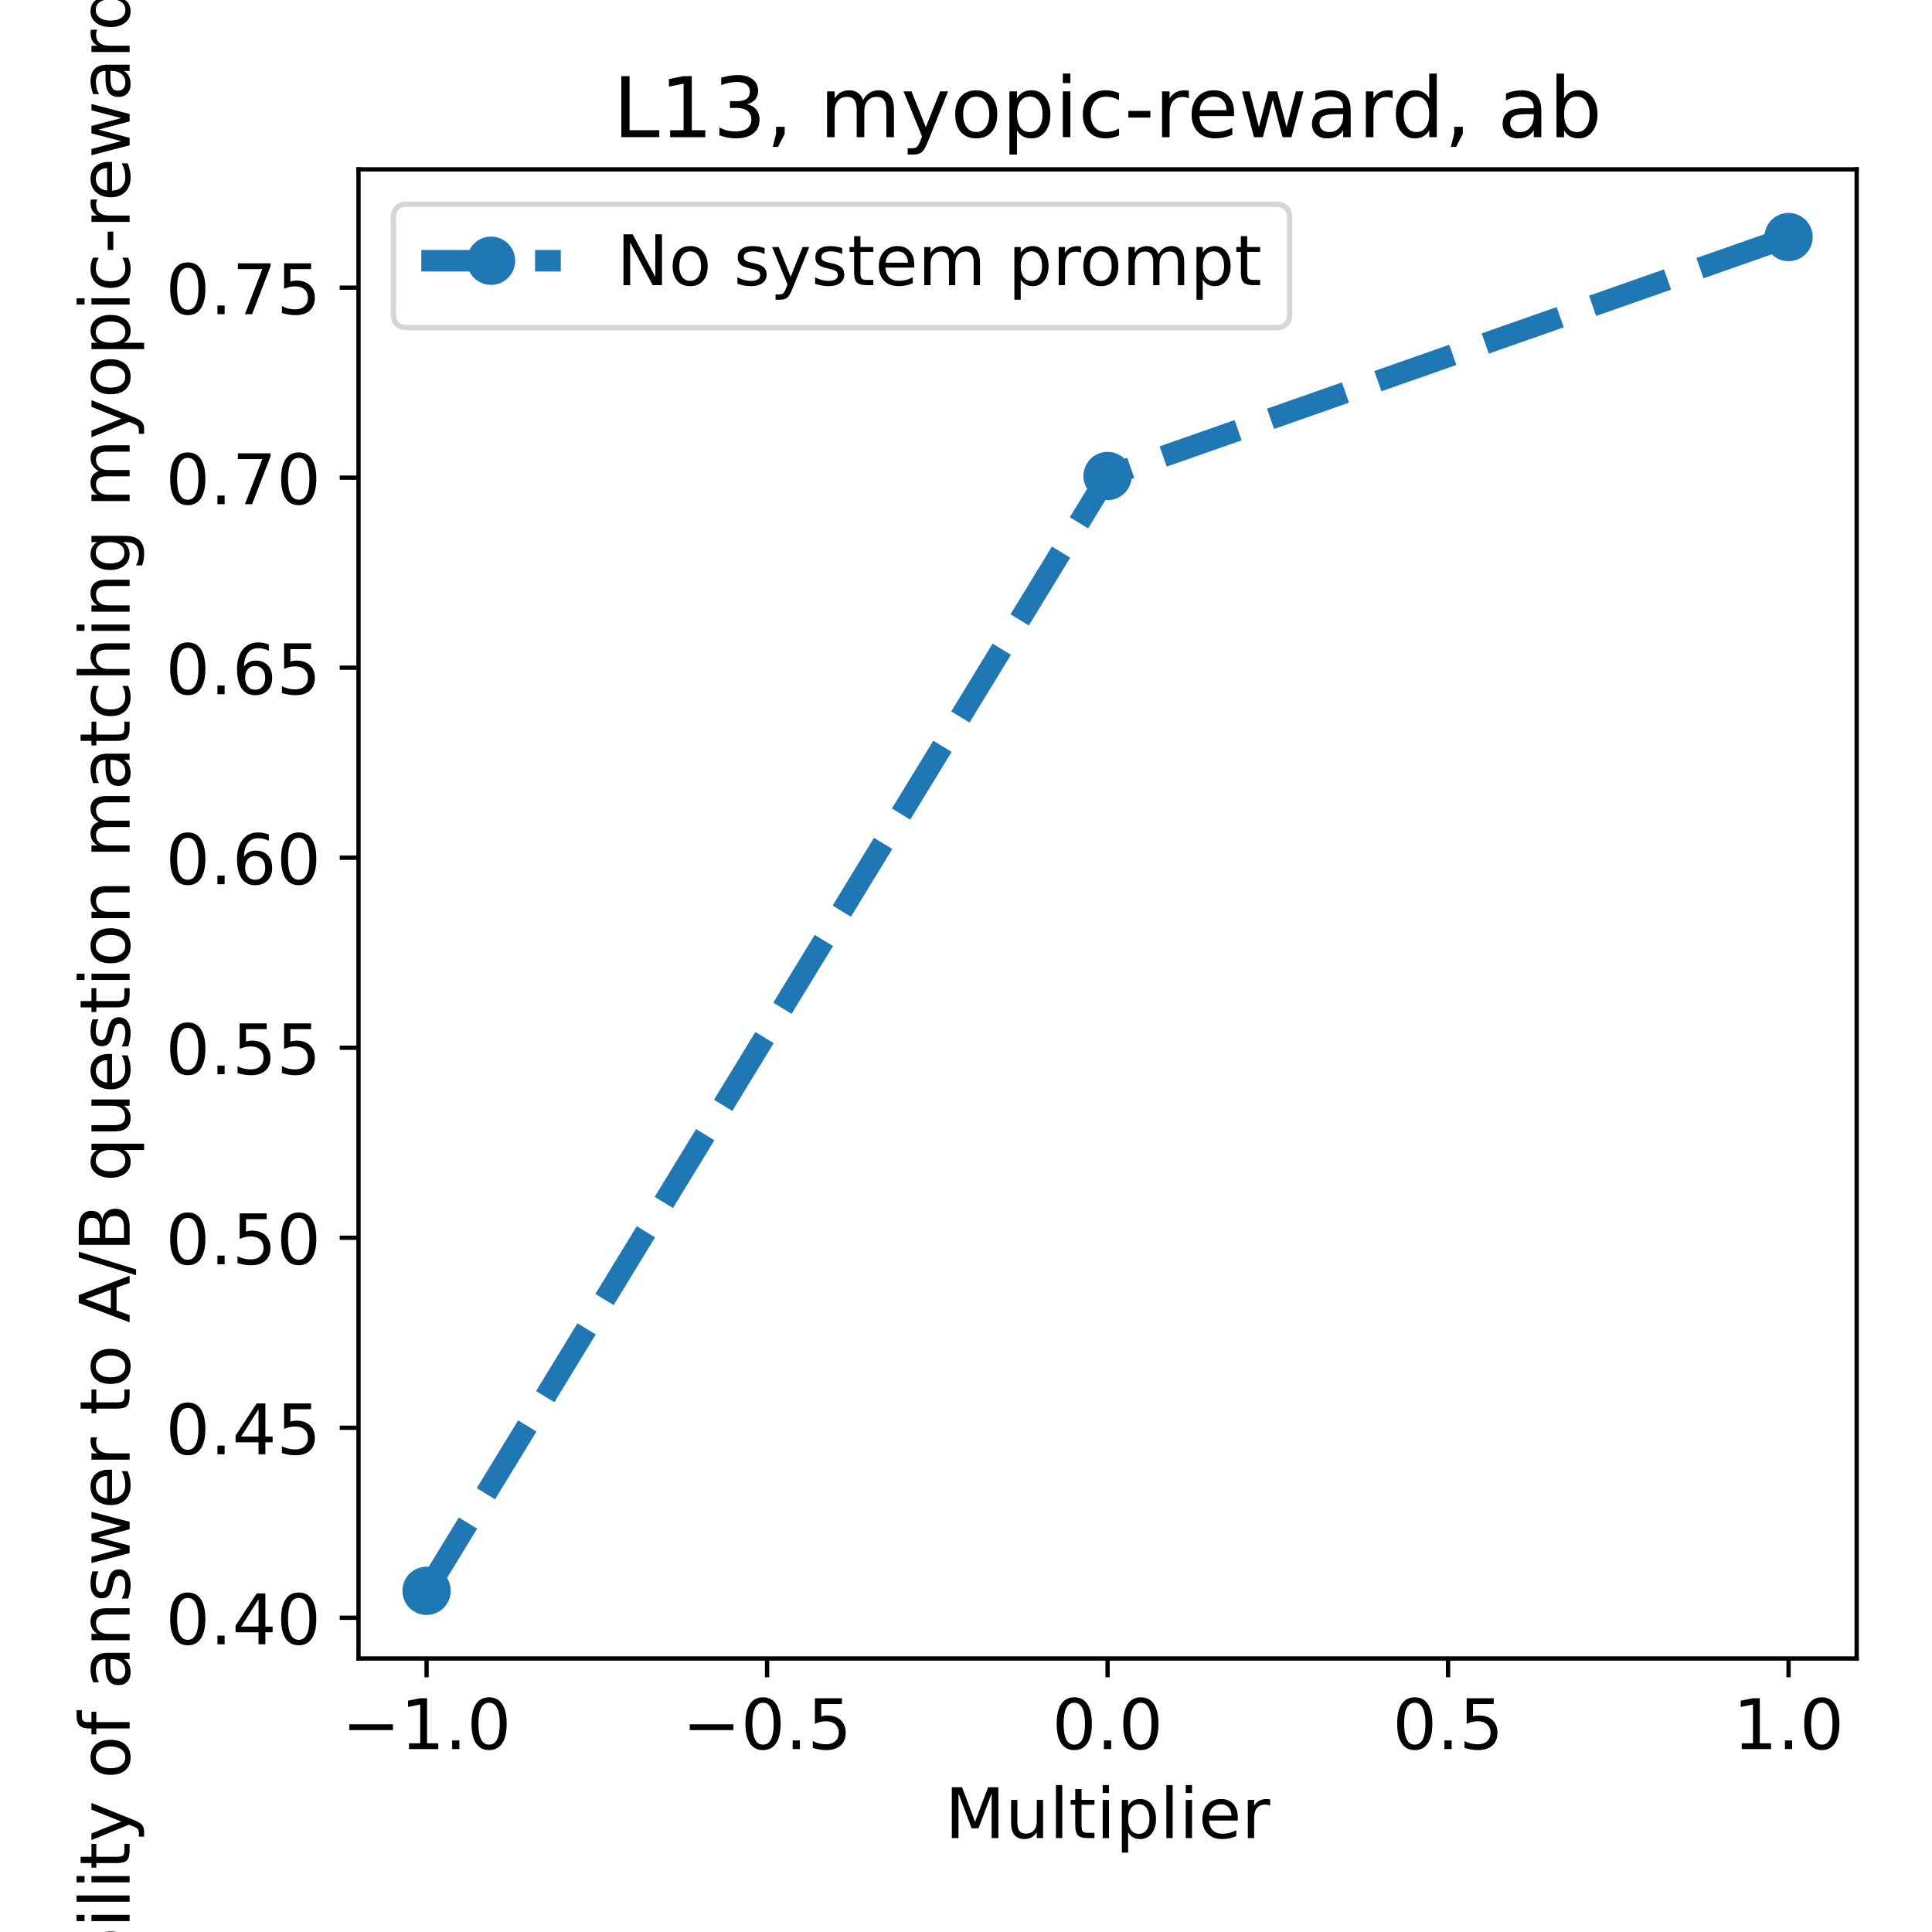
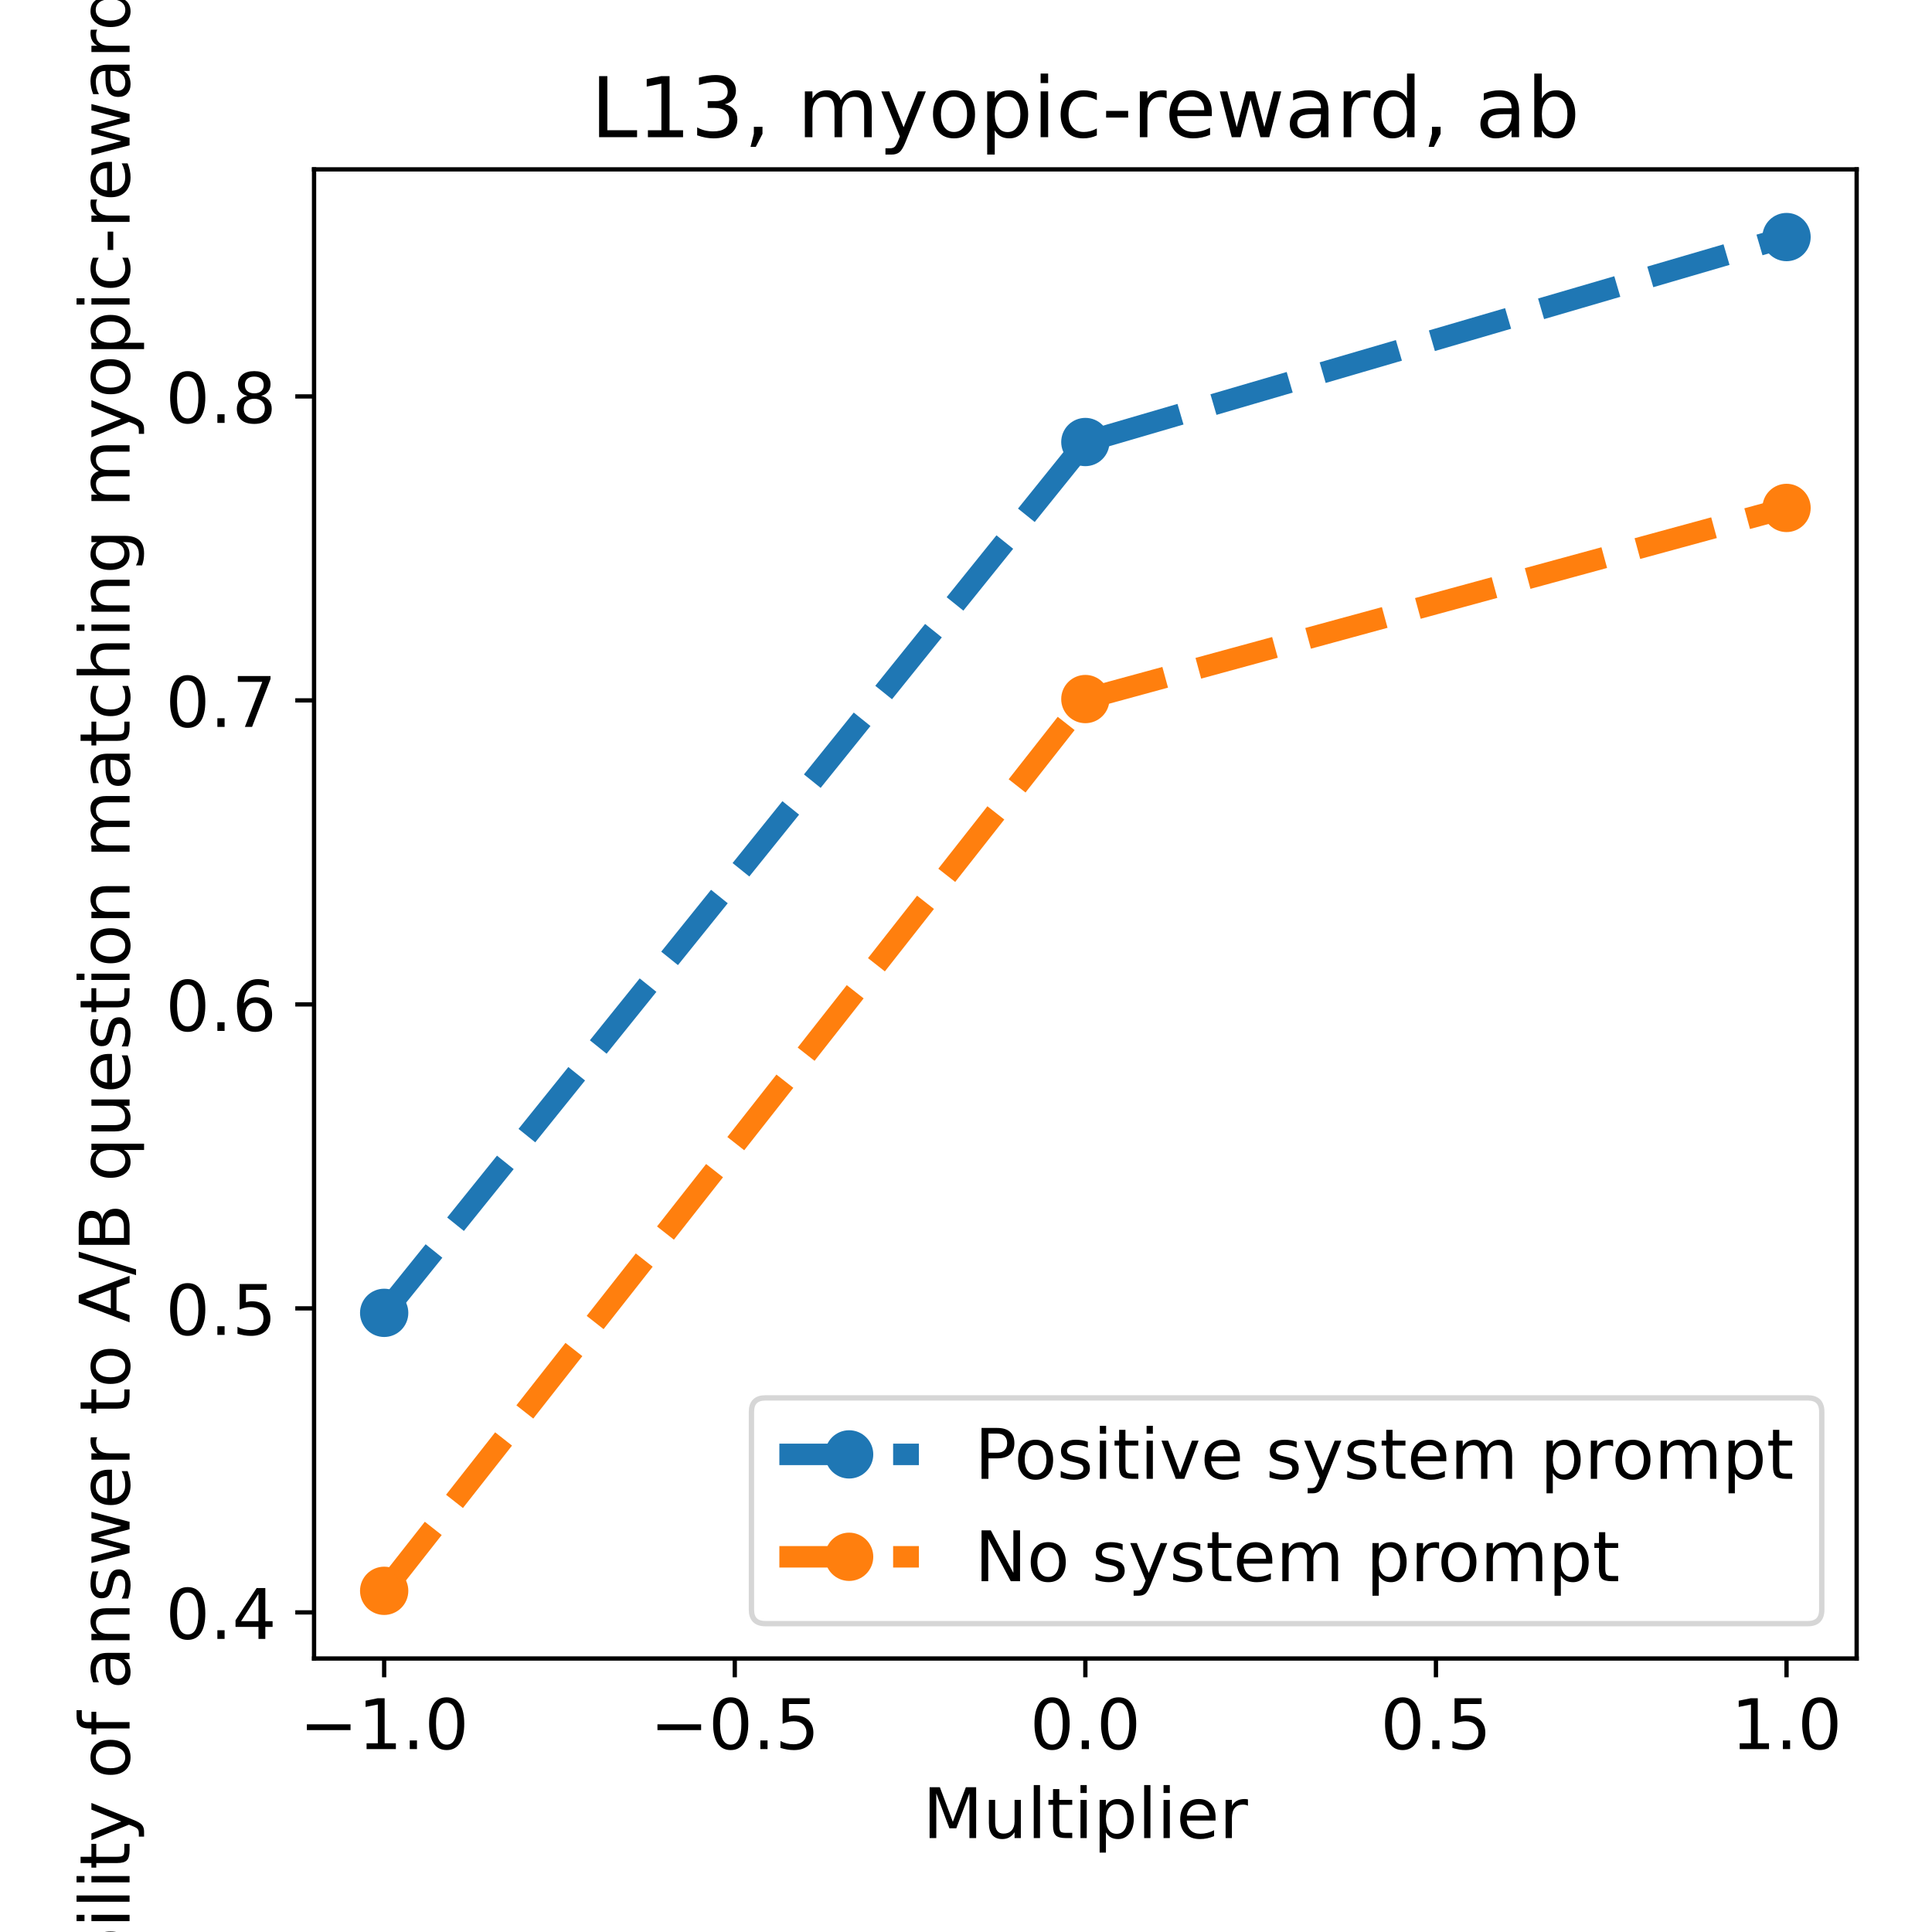
<svg xmlns="http://www.w3.org/2000/svg" xmlns:xlink="http://www.w3.org/1999/xlink" width="360pt" height="360pt" viewBox="0 0 360 360" version="1.1">
  <defs>
    <style type="text/css">*{stroke-linejoin: round; stroke-linecap: butt}</style>
  </defs>
  <g id="figure_1">
    <g id="patch_1">
      <path d="M 0 360  L 360 360  L 360 0  L 0 0  z " style="fill: #ffffff" />
    </g>
    <g id="axes_1">
      <g id="patch_2">
-         <path d="M 66.8 309.04  L 345.96 309.04  L 345.96 31.56  L 66.8 31.56  z " style="fill: #ffffff" />
+         <path d="M 58.52 309.04  L 345.96 309.04  L 345.96 31.56  L 58.52 31.56  z " style="fill: #ffffff" />
      </g>
      <g id="matplotlib.axis_1">
        <g id="xtick_1">
          <g id="line2d_1">
            <defs>
-               <path id="md1859c9b72" d="M 0 0  L 0 3.5  " style="stroke: #000000; stroke-width: 0.8" />
+               <path id="m94ff77212d" d="M 0 0  L 0 3.5  " style="stroke: #000000; stroke-width: 0.8" />
            </defs>
            <g>
-               <use xlink:href="#md1859c9b72" x="79.489" y="309.04" style="stroke: #000000; stroke-width: 0.8" />
+               <use xlink:href="#m94ff77212d" x="71.585" y="309.04" style="stroke: #000000; stroke-width: 0.8" />
            </g>
          </g>
          <g id="text_1">
-             <g transform="translate(63.70526 325.918) scale(0.13 -0.13)">
+             <g transform="translate(55.80163 325.918) scale(0.13 -0.13)">
              <defs>
                <path id="DejaVuSans-2212" d="M 678 2272  L 4684 2272  L 4684 1741  L 678 1741  L 678 2272  z " transform="scale(0.015625)" />
                <path id="DejaVuSans-31" d="M 794 531  L 1825 531  L 1825 4091  L 703 3866  L 703 4441  L 1819 4666  L 2450 4666  L 2450 531  L 3481 531  L 3481 0  L 794 0  L 794 531  z " transform="scale(0.015625)" />
                <path id="DejaVuSans-2e" d="M 684 794  L 1344 794  L 1344 0  L 684 0  L 684 794  z " transform="scale(0.015625)" />
                <path id="DejaVuSans-30" d="M 2034 4250  Q 1547 4250 1301 3770  Q 1056 3291 1056 2328  Q 1056 1369 1301 889  Q 1547 409 2034 409  Q 2525 409 2770 889  Q 3016 1369 3016 2328  Q 3016 3291 2770 3770  Q 2525 4250 2034 4250  z M 2034 4750  Q 2819 4750 3233 4129  Q 3647 3509 3647 2328  Q 3647 1150 3233 529  Q 2819 -91 2034 -91  Q 1250 -91 836 529  Q 422 1150 422 2328  Q 422 3509 836 4129  Q 1250 4750 2034 4750  z " transform="scale(0.015625)" />
              </defs>
              <use xlink:href="#DejaVuSans-2212" />
              <use xlink:href="#DejaVuSans-31" x="83.789" />
              <use xlink:href="#DejaVuSans-2e" x="147.412" />
              <use xlink:href="#DejaVuSans-30" x="179.199" />
            </g>
          </g>
        </g>
        <g id="xtick_2">
          <g id="line2d_2">
            <g>
-               <use xlink:href="#md1859c9b72" x="142.935" y="309.04" style="stroke: #000000; stroke-width: 0.8" />
+               <use xlink:href="#m94ff77212d" x="136.913" y="309.04" style="stroke: #000000; stroke-width: 0.8" />
            </g>
          </g>
          <g id="text_2">
-             <g transform="translate(127.1507 325.918) scale(0.13 -0.13)">
+             <g transform="translate(121.1289 325.918) scale(0.13 -0.13)">
              <defs>
                <path id="DejaVuSans-35" d="M 691 4666  L 3169 4666  L 3169 4134  L 1269 4134  L 1269 2991  Q 1406 3038 1543 3061  Q 1681 3084 1819 3084  Q 2600 3084 3056 2656  Q 3513 2228 3513 1497  Q 3513 744 3044 326  Q 2575 -91 1722 -91  Q 1428 -91 1123 -41  Q 819 9 494 109  L 494 744  Q 775 591 1075 516  Q 1375 441 1709 441  Q 2250 441 2565 725  Q 2881 1009 2881 1497  Q 2881 1984 2565 2268  Q 2250 2553 1709 2553  Q 1456 2553 1204 2497  Q 953 2441 691 2322  L 691 4666  z " transform="scale(0.015625)" />
              </defs>
              <use xlink:href="#DejaVuSans-2212" />
              <use xlink:href="#DejaVuSans-30" x="83.789" />
              <use xlink:href="#DejaVuSans-2e" x="147.412" />
              <use xlink:href="#DejaVuSans-35" x="179.199" />
            </g>
          </g>
        </g>
        <g id="xtick_3">
          <g id="line2d_3">
            <g>
-               <use xlink:href="#md1859c9b72" x="206.38" y="309.04" style="stroke: #000000; stroke-width: 0.8" />
+               <use xlink:href="#m94ff77212d" x="202.24" y="309.04" style="stroke: #000000; stroke-width: 0.8" />
            </g>
          </g>
          <g id="text_3">
-             <g transform="translate(196.043 325.918) scale(0.13 -0.13)">
+             <g transform="translate(191.903 325.918) scale(0.13 -0.13)">
              <use xlink:href="#DejaVuSans-30" />
              <use xlink:href="#DejaVuSans-2e" x="63.623" />
              <use xlink:href="#DejaVuSans-30" x="95.41" />
            </g>
          </g>
        </g>
        <g id="xtick_4">
          <g id="line2d_4">
            <g>
-               <use xlink:href="#md1859c9b72" x="269.825" y="309.04" style="stroke: #000000; stroke-width: 0.8" />
+               <use xlink:href="#m94ff77212d" x="267.567" y="309.04" style="stroke: #000000; stroke-width: 0.8" />
            </g>
          </g>
          <g id="text_4">
-             <g transform="translate(259.4884 325.918) scale(0.13 -0.13)">
+             <g transform="translate(257.2302 325.918) scale(0.13 -0.13)">
              <use xlink:href="#DejaVuSans-30" />
              <use xlink:href="#DejaVuSans-2e" x="63.623" />
              <use xlink:href="#DejaVuSans-35" x="95.41" />
            </g>
          </g>
        </g>
        <g id="xtick_5">
          <g id="line2d_5">
            <g>
-               <use xlink:href="#md1859c9b72" x="333.271" y="309.04" style="stroke: #000000; stroke-width: 0.8" />
+               <use xlink:href="#m94ff77212d" x="332.895" y="309.04" style="stroke: #000000; stroke-width: 0.8" />
            </g>
          </g>
          <g id="text_5">
-             <g transform="translate(322.9339 325.918) scale(0.13 -0.13)">
+             <g transform="translate(322.5575 325.918) scale(0.13 -0.13)">
              <use xlink:href="#DejaVuSans-31" />
              <use xlink:href="#DejaVuSans-2e" x="63.623" />
              <use xlink:href="#DejaVuSans-30" x="95.41" />
            </g>
          </g>
        </g>
        <g id="text_6">
-           <g transform="translate(176.0829 342.4995) scale(0.13 -0.13)">
+           <g transform="translate(171.9429 342.4995) scale(0.13 -0.13)">
            <defs>
              <path id="DejaVuSans-4d" d="M 628 4666  L 1569 4666  L 2759 1491  L 3956 4666  L 4897 4666  L 4897 0  L 4281 0  L 4281 4097  L 3078 897  L 2444 897  L 1241 4097  L 1241 0  L 628 0  L 628 4666  z " transform="scale(0.015625)" />
              <path id="DejaVuSans-75" d="M 544 1381  L 544 3500  L 1119 3500  L 1119 1403  Q 1119 906 1312 657  Q 1506 409 1894 409  Q 2359 409 2629 706  Q 2900 1003 2900 1516  L 2900 3500  L 3475 3500  L 3475 0  L 2900 0  L 2900 538  Q 2691 219 2414 64  Q 2138 -91 1772 -91  Q 1169 -91 856 284  Q 544 659 544 1381  z M 1991 3584  L 1991 3584  z " transform="scale(0.015625)" />
              <path id="DejaVuSans-6c" d="M 603 4863  L 1178 4863  L 1178 0  L 603 0  L 603 4863  z " transform="scale(0.015625)" />
              <path id="DejaVuSans-74" d="M 1172 4494  L 1172 3500  L 2356 3500  L 2356 3053  L 1172 3053  L 1172 1153  Q 1172 725 1289 603  Q 1406 481 1766 481  L 2356 481  L 2356 0  L 1766 0  Q 1100 0 847 248  Q 594 497 594 1153  L 594 3053  L 172 3053  L 172 3500  L 594 3500  L 594 4494  L 1172 4494  z " transform="scale(0.015625)" />
              <path id="DejaVuSans-69" d="M 603 3500  L 1178 3500  L 1178 0  L 603 0  L 603 3500  z M 603 4863  L 1178 4863  L 1178 4134  L 603 4134  L 603 4863  z " transform="scale(0.015625)" />
              <path id="DejaVuSans-70" d="M 1159 525  L 1159 -1331  L 581 -1331  L 581 3500  L 1159 3500  L 1159 2969  Q 1341 3281 1617 3432  Q 1894 3584 2278 3584  Q 2916 3584 3314 3078  Q 3713 2572 3713 1747  Q 3713 922 3314 415  Q 2916 -91 2278 -91  Q 1894 -91 1617 61  Q 1341 213 1159 525  z M 3116 1747  Q 3116 2381 2855 2742  Q 2594 3103 2138 3103  Q 1681 3103 1420 2742  Q 1159 2381 1159 1747  Q 1159 1113 1420 752  Q 1681 391 2138 391  Q 2594 391 2855 752  Q 3116 1113 3116 1747  z " transform="scale(0.015625)" />
              <path id="DejaVuSans-65" d="M 3597 1894  L 3597 1613  L 953 1613  Q 991 1019 1311 708  Q 1631 397 2203 397  Q 2534 397 2845 478  Q 3156 559 3463 722  L 3463 178  Q 3153 47 2828 -22  Q 2503 -91 2169 -91  Q 1331 -91 842 396  Q 353 884 353 1716  Q 353 2575 817 3079  Q 1281 3584 2069 3584  Q 2775 3584 3186 3129  Q 3597 2675 3597 1894  z M 3022 2063  Q 3016 2534 2758 2815  Q 2500 3097 2075 3097  Q 1594 3097 1305 2825  Q 1016 2553 972 2059  L 3022 2063  z " transform="scale(0.015625)" />
              <path id="DejaVuSans-72" d="M 2631 2963  Q 2534 3019 2420 3045  Q 2306 3072 2169 3072  Q 1681 3072 1420 2755  Q 1159 2438 1159 1844  L 1159 0  L 581 0  L 581 3500  L 1159 3500  L 1159 2956  Q 1341 3275 1631 3429  Q 1922 3584 2338 3584  Q 2397 3584 2469 3576  Q 2541 3569 2628 3553  L 2631 2963  z " transform="scale(0.015625)" />
            </defs>
            <use xlink:href="#DejaVuSans-4d" />
            <use xlink:href="#DejaVuSans-75" x="86.279" />
            <use xlink:href="#DejaVuSans-6c" x="149.658" />
            <use xlink:href="#DejaVuSans-74" x="177.441" />
            <use xlink:href="#DejaVuSans-69" x="216.65" />
            <use xlink:href="#DejaVuSans-70" x="244.434" />
            <use xlink:href="#DejaVuSans-6c" x="307.91" />
            <use xlink:href="#DejaVuSans-69" x="335.693" />
            <use xlink:href="#DejaVuSans-65" x="363.477" />
            <use xlink:href="#DejaVuSans-72" x="425" />
          </g>
        </g>
      </g>
      <g id="matplotlib.axis_2">
        <g id="ytick_1">
          <g id="line2d_6">
            <defs>
-               <path id="m39696f8731" d="M 0 0  L -3.5 0  " style="stroke: #000000; stroke-width: 0.8" />
+               <path id="mf99fb69c9e" d="M 0 0  L -3.5 0  " style="stroke: #000000; stroke-width: 0.8" />
            </defs>
            <g>
-               <use xlink:href="#m39696f8731" x="66.8" y="301.45" style="stroke: #000000; stroke-width: 0.8" />
+               <use xlink:href="#mf99fb69c9e" x="58.52" y="300.445" style="stroke: #000000; stroke-width: 0.8" />
            </g>
          </g>
          <g id="text_7">
-             <g transform="translate(30.85469 306.3885) scale(0.13 -0.13)">
+             <g transform="translate(30.84594 305.3836) scale(0.13 -0.13)">
              <defs>
                <path id="DejaVuSans-34" d="M 2419 4116  L 825 1625  L 2419 1625  L 2419 4116  z M 2253 4666  L 3047 4666  L 3047 1625  L 3713 1625  L 3713 1100  L 3047 1100  L 3047 0  L 2419 0  L 2419 1100  L 313 1100  L 313 1709  L 2253 4666  z " transform="scale(0.015625)" />
              </defs>
              <use xlink:href="#DejaVuSans-30" />
              <use xlink:href="#DejaVuSans-2e" x="63.623" />
              <use xlink:href="#DejaVuSans-34" x="95.41" />
-               <use xlink:href="#DejaVuSans-30" x="159.033" />
            </g>
          </g>
        </g>
        <g id="ytick_2">
          <g id="line2d_7">
            <g>
-               <use xlink:href="#m39696f8731" x="66.8" y="266.042" style="stroke: #000000; stroke-width: 0.8" />
+               <use xlink:href="#mf99fb69c9e" x="58.52" y="243.8" style="stroke: #000000; stroke-width: 0.8" />
            </g>
          </g>
          <g id="text_8">
-             <g transform="translate(30.85469 270.9815) scale(0.13 -0.13)">
-               <use xlink:href="#DejaVuSans-30" />
-               <use xlink:href="#DejaVuSans-2e" x="63.623" />
-               <use xlink:href="#DejaVuSans-34" x="95.41" />
-               <use xlink:href="#DejaVuSans-35" x="159.033" />
+             <g transform="translate(30.84594 248.7385) scale(0.13 -0.13)">
+               <use xlink:href="#DejaVuSans-30" />
+               <use xlink:href="#DejaVuSans-2e" x="63.623" />
+               <use xlink:href="#DejaVuSans-35" x="95.41" />
            </g>
          </g>
        </g>
        <g id="ytick_3">
          <g id="line2d_8">
            <g>
-               <use xlink:href="#m39696f8731" x="66.8" y="230.635" style="stroke: #000000; stroke-width: 0.8" />
+               <use xlink:href="#mf99fb69c9e" x="58.52" y="187.154" style="stroke: #000000; stroke-width: 0.8" />
            </g>
          </g>
          <g id="text_9">
-             <g transform="translate(30.85469 235.5745) scale(0.13 -0.13)">
-               <use xlink:href="#DejaVuSans-30" />
-               <use xlink:href="#DejaVuSans-2e" x="63.623" />
-               <use xlink:href="#DejaVuSans-35" x="95.41" />
-               <use xlink:href="#DejaVuSans-30" x="159.033" />
+             <g transform="translate(30.84594 192.0935) scale(0.13 -0.13)">
+               <defs>
+                 <path id="DejaVuSans-36" d="M 2113 2584  Q 1688 2584 1439 2293  Q 1191 2003 1191 1497  Q 1191 994 1439 701  Q 1688 409 2113 409  Q 2538 409 2786 701  Q 3034 994 3034 1497  Q 3034 2003 2786 2293  Q 2538 2584 2113 2584  z M 3366 4563  L 3366 3988  Q 3128 4100 2886 4159  Q 2644 4219 2406 4219  Q 1781 4219 1451 3797  Q 1122 3375 1075 2522  Q 1259 2794 1537 2939  Q 1816 3084 2150 3084  Q 2853 3084 3261 2657  Q 3669 2231 3669 1497  Q 3669 778 3244 343  Q 2819 -91 2113 -91  Q 1303 -91 875 529  Q 447 1150 447 2328  Q 447 3434 972 4092  Q 1497 4750 2381 4750  Q 2619 4750 2861 4703  Q 3103 4656 3366 4563  z " transform="scale(0.015625)" />
+               </defs>
+               <use xlink:href="#DejaVuSans-30" />
+               <use xlink:href="#DejaVuSans-2e" x="63.623" />
+               <use xlink:href="#DejaVuSans-36" x="95.41" />
            </g>
          </g>
        </g>
        <g id="ytick_4">
          <g id="line2d_9">
            <g>
-               <use xlink:href="#m39696f8731" x="66.8" y="195.228" style="stroke: #000000; stroke-width: 0.8" />
+               <use xlink:href="#mf99fb69c9e" x="58.52" y="130.509" style="stroke: #000000; stroke-width: 0.8" />
            </g>
          </g>
          <g id="text_10">
-             <g transform="translate(30.85469 200.1674) scale(0.13 -0.13)">
-               <use xlink:href="#DejaVuSans-30" />
-               <use xlink:href="#DejaVuSans-2e" x="63.623" />
-               <use xlink:href="#DejaVuSans-35" x="95.41" />
-               <use xlink:href="#DejaVuSans-35" x="159.033" />
+             <g transform="translate(30.84594 135.4484) scale(0.13 -0.13)">
+               <defs>
+                 <path id="DejaVuSans-37" d="M 525 4666  L 3525 4666  L 3525 4397  L 1831 0  L 1172 0  L 2766 4134  L 525 4134  L 525 4666  z " transform="scale(0.015625)" />
+               </defs>
+               <use xlink:href="#DejaVuSans-30" />
+               <use xlink:href="#DejaVuSans-2e" x="63.623" />
+               <use xlink:href="#DejaVuSans-37" x="95.41" />
            </g>
          </g>
        </g>
        <g id="ytick_5">
          <g id="line2d_10">
            <g>
-               <use xlink:href="#m39696f8731" x="66.8" y="159.821" style="stroke: #000000; stroke-width: 0.8" />
+               <use xlink:href="#mf99fb69c9e" x="58.52" y="73.864" style="stroke: #000000; stroke-width: 0.8" />
            </g>
          </g>
          <g id="text_11">
-             <g transform="translate(30.85469 164.7604) scale(0.13 -0.13)">
-               <defs>
-                 <path id="DejaVuSans-36" d="M 2113 2584  Q 1688 2584 1439 2293  Q 1191 2003 1191 1497  Q 1191 994 1439 701  Q 1688 409 2113 409  Q 2538 409 2786 701  Q 3034 994 3034 1497  Q 3034 2003 2786 2293  Q 2538 2584 2113 2584  z M 3366 4563  L 3366 3988  Q 3128 4100 2886 4159  Q 2644 4219 2406 4219  Q 1781 4219 1451 3797  Q 1122 3375 1075 2522  Q 1259 2794 1537 2939  Q 1816 3084 2150 3084  Q 2853 3084 3261 2657  Q 3669 2231 3669 1497  Q 3669 778 3244 343  Q 2819 -91 2113 -91  Q 1303 -91 875 529  Q 447 1150 447 2328  Q 447 3434 972 4092  Q 1497 4750 2381 4750  Q 2619 4750 2861 4703  Q 3103 4656 3366 4563  z " transform="scale(0.015625)" />
-               </defs>
-               <use xlink:href="#DejaVuSans-30" />
-               <use xlink:href="#DejaVuSans-2e" x="63.623" />
-               <use xlink:href="#DejaVuSans-36" x="95.41" />
-               <use xlink:href="#DejaVuSans-30" x="159.033" />
-             </g>
-           </g>
-         </g>
-         <g id="ytick_6">
-           <g id="line2d_11">
-             <g>
-               <use xlink:href="#m39696f8731" x="66.8" y="124.414" style="stroke: #000000; stroke-width: 0.8" />
-             </g>
-           </g>
-           <g id="text_12">
-             <g transform="translate(30.85469 129.3534) scale(0.13 -0.13)">
-               <use xlink:href="#DejaVuSans-30" />
-               <use xlink:href="#DejaVuSans-2e" x="63.623" />
-               <use xlink:href="#DejaVuSans-36" x="95.41" />
-               <use xlink:href="#DejaVuSans-35" x="159.033" />
-             </g>
-           </g>
-         </g>
-         <g id="ytick_7">
-           <g id="line2d_12">
-             <g>
-               <use xlink:href="#m39696f8731" x="66.8" y="89.007" style="stroke: #000000; stroke-width: 0.8" />
-             </g>
-           </g>
-           <g id="text_13">
-             <g transform="translate(30.85469 93.94638) scale(0.13 -0.13)">
-               <defs>
-                 <path id="DejaVuSans-37" d="M 525 4666  L 3525 4666  L 3525 4397  L 1831 0  L 1172 0  L 2766 4134  L 525 4134  L 525 4666  z " transform="scale(0.015625)" />
-               </defs>
-               <use xlink:href="#DejaVuSans-30" />
-               <use xlink:href="#DejaVuSans-2e" x="63.623" />
-               <use xlink:href="#DejaVuSans-37" x="95.41" />
-               <use xlink:href="#DejaVuSans-30" x="159.033" />
-             </g>
-           </g>
-         </g>
-         <g id="ytick_8">
-           <g id="line2d_13">
-             <g>
-               <use xlink:href="#m39696f8731" x="66.8" y="53.6" style="stroke: #000000; stroke-width: 0.8" />
-             </g>
-           </g>
-           <g id="text_14">
-             <g transform="translate(30.85469 58.53936) scale(0.13 -0.13)">
-               <use xlink:href="#DejaVuSans-30" />
-               <use xlink:href="#DejaVuSans-2e" x="63.623" />
-               <use xlink:href="#DejaVuSans-37" x="95.41" />
-               <use xlink:href="#DejaVuSans-35" x="159.033" />
-             </g>
-           </g>
-         </g>
-         <g id="text_15">
-           <g transform="translate(24.15109 404.2837) rotate(-90) scale(0.13 -0.13)">
+             <g transform="translate(30.84594 78.80331) scale(0.13 -0.13)">
+               <defs>
+                 <path id="DejaVuSans-38" d="M 2034 2216  Q 1584 2216 1326 1975  Q 1069 1734 1069 1313  Q 1069 891 1326 650  Q 1584 409 2034 409  Q 2484 409 2743 651  Q 3003 894 3003 1313  Q 3003 1734 2745 1975  Q 2488 2216 2034 2216  z M 1403 2484  Q 997 2584 770 2862  Q 544 3141 544 3541  Q 544 4100 942 4425  Q 1341 4750 2034 4750  Q 2731 4750 3128 4425  Q 3525 4100 3525 3541  Q 3525 3141 3298 2862  Q 3072 2584 2669 2484  Q 3125 2378 3379 2068  Q 3634 1759 3634 1313  Q 3634 634 3220 271  Q 2806 -91 2034 -91  Q 1263 -91 848 271  Q 434 634 434 1313  Q 434 1759 690 2068  Q 947 2378 1403 2484  z M 1172 3481  Q 1172 3119 1398 2916  Q 1625 2713 2034 2713  Q 2441 2713 2670 2916  Q 2900 3119 2900 3481  Q 2900 3844 2670 4047  Q 2441 4250 2034 4250  Q 1625 4250 1398 4047  Q 1172 3844 1172 3481  z " transform="scale(0.015625)" />
+               </defs>
+               <use xlink:href="#DejaVuSans-30" />
+               <use xlink:href="#DejaVuSans-2e" x="63.623" />
+               <use xlink:href="#DejaVuSans-38" x="95.41" />
+             </g>
+           </g>
+         </g>
+         <g id="text_12">
+           <g transform="translate(24.14234 404.2837) rotate(-90) scale(0.13 -0.13)">
            <defs>
              <path id="DejaVuSans-50" d="M 1259 4147  L 1259 2394  L 2053 2394  Q 2494 2394 2734 2622  Q 2975 2850 2975 3272  Q 2975 3691 2734 3919  Q 2494 4147 2053 4147  L 1259 4147  z M 628 4666  L 2053 4666  Q 2838 4666 3239 4311  Q 3641 3956 3641 3272  Q 3641 2581 3239 2228  Q 2838 1875 2053 1875  L 1259 1875  L 1259 0  L 628 0  L 628 4666  z " transform="scale(0.015625)" />
              <path id="DejaVuSans-6f" d="M 1959 3097  Q 1497 3097 1228 2736  Q 959 2375 959 1747  Q 959 1119 1226 758  Q 1494 397 1959 397  Q 2419 397 2687 759  Q 2956 1122 2956 1747  Q 2956 2369 2687 2733  Q 2419 3097 1959 3097  z M 1959 3584  Q 2709 3584 3137 3096  Q 3566 2609 3566 1747  Q 3566 888 3137 398  Q 2709 -91 1959 -91  Q 1206 -91 779 398  Q 353 888 353 1747  Q 353 2609 779 3096  Q 1206 3584 1959 3584  z " transform="scale(0.015625)" />
              <path id="DejaVuSans-62" d="M 3116 1747  Q 3116 2381 2855 2742  Q 2594 3103 2138 3103  Q 1681 3103 1420 2742  Q 1159 2381 1159 1747  Q 1159 1113 1420 752  Q 1681 391 2138 391  Q 2594 391 2855 752  Q 3116 1113 3116 1747  z M 1159 2969  Q 1341 3281 1617 3432  Q 1894 3584 2278 3584  Q 2916 3584 3314 3078  Q 3713 2572 3713 1747  Q 3713 922 3314 415  Q 2916 -91 2278 -91  Q 1894 -91 1617 61  Q 1341 213 1159 525  L 1159 0  L 581 0  L 581 4863  L 1159 4863  L 1159 2969  z " transform="scale(0.015625)" />
              <path id="DejaVuSans-61" d="M 2194 1759  Q 1497 1759 1228 1600  Q 959 1441 959 1056  Q 959 750 1161 570  Q 1363 391 1709 391  Q 2188 391 2477 730  Q 2766 1069 2766 1631  L 2766 1759  L 2194 1759  z M 3341 1997  L 3341 0  L 2766 0  L 2766 531  Q 2569 213 2275 61  Q 1981 -91 1556 -91  Q 1019 -91 701 211  Q 384 513 384 1019  Q 384 1609 779 1909  Q 1175 2209 1959 2209  L 2766 2209  L 2766 2266  Q 2766 2663 2505 2880  Q 2244 3097 1772 3097  Q 1472 3097 1187 3025  Q 903 2953 641 2809  L 641 3341  Q 956 3463 1253 3523  Q 1550 3584 1831 3584  Q 2591 3584 2966 3190  Q 3341 2797 3341 1997  z " transform="scale(0.015625)" />
              <path id="DejaVuSans-79" d="M 2059 -325  Q 1816 -950 1584 -1140  Q 1353 -1331 966 -1331  L 506 -1331  L 506 -850  L 844 -850  Q 1081 -850 1212 -737  Q 1344 -625 1503 -206  L 1606 56  L 191 3500  L 800 3500  L 1894 763  L 2988 3500  L 3597 3500  L 2059 -325  z " transform="scale(0.015625)" />
              <path id="DejaVuSans-20" transform="scale(0.015625)" />
              <path id="DejaVuSans-66" d="M 2375 4863  L 2375 4384  L 1825 4384  Q 1516 4384 1395 4259  Q 1275 4134 1275 3809  L 1275 3500  L 2222 3500  L 2222 3053  L 1275 3053  L 1275 0  L 697 0  L 697 3053  L 147 3053  L 147 3500  L 697 3500  L 697 3744  Q 697 4328 969 4595  Q 1241 4863 1831 4863  L 2375 4863  z " transform="scale(0.015625)" />
              <path id="DejaVuSans-6e" d="M 3513 2113  L 3513 0  L 2938 0  L 2938 2094  Q 2938 2591 2744 2837  Q 2550 3084 2163 3084  Q 1697 3084 1428 2787  Q 1159 2491 1159 1978  L 1159 0  L 581 0  L 581 3500  L 1159 3500  L 1159 2956  Q 1366 3272 1645 3428  Q 1925 3584 2291 3584  Q 2894 3584 3203 3211  Q 3513 2838 3513 2113  z " transform="scale(0.015625)" />
              <path id="DejaVuSans-73" d="M 2834 3397  L 2834 2853  Q 2591 2978 2328 3040  Q 2066 3103 1784 3103  Q 1356 3103 1142 2972  Q 928 2841 928 2578  Q 928 2378 1081 2264  Q 1234 2150 1697 2047  L 1894 2003  Q 2506 1872 2764 1633  Q 3022 1394 3022 966  Q 3022 478 2636 193  Q 2250 -91 1575 -91  Q 1294 -91 989 -36  Q 684 19 347 128  L 347 722  Q 666 556 975 473  Q 1284 391 1588 391  Q 1994 391 2212 530  Q 2431 669 2431 922  Q 2431 1156 2273 1281  Q 2116 1406 1581 1522  L 1381 1569  Q 847 1681 609 1914  Q 372 2147 372 2553  Q 372 3047 722 3315  Q 1072 3584 1716 3584  Q 2034 3584 2315 3537  Q 2597 3491 2834 3397  z " transform="scale(0.015625)" />
              <path id="DejaVuSans-77" d="M 269 3500  L 844 3500  L 1563 769  L 2278 3500  L 2956 3500  L 3675 769  L 4391 3500  L 4966 3500  L 4050 0  L 3372 0  L 2619 2869  L 1863 0  L 1184 0  L 269 3500  z " transform="scale(0.015625)" />
              <path id="DejaVuSans-41" d="M 2188 4044  L 1331 1722  L 3047 1722  L 2188 4044  z M 1831 4666  L 2547 4666  L 4325 0  L 3669 0  L 3244 1197  L 1141 1197  L 716 0  L 50 0  L 1831 4666  z " transform="scale(0.015625)" />
              <path id="DejaVuSans-2f" d="M 1625 4666  L 2156 4666  L 531 -594  L 0 -594  L 1625 4666  z " transform="scale(0.015625)" />
              <path id="DejaVuSans-42" d="M 1259 2228  L 1259 519  L 2272 519  Q 2781 519 3026 730  Q 3272 941 3272 1375  Q 3272 1813 3026 2020  Q 2781 2228 2272 2228  L 1259 2228  z M 1259 4147  L 1259 2741  L 2194 2741  Q 2656 2741 2882 2914  Q 3109 3088 3109 3444  Q 3109 3797 2882 3972  Q 2656 4147 2194 4147  L 1259 4147  z M 628 4666  L 2241 4666  Q 2963 4666 3353 4366  Q 3744 4066 3744 3513  Q 3744 3084 3544 2831  Q 3344 2578 2956 2516  Q 3422 2416 3680 2098  Q 3938 1781 3938 1306  Q 3938 681 3513 340  Q 3088 0 2303 0  L 628 0  L 628 4666  z " transform="scale(0.015625)" />
              <path id="DejaVuSans-71" d="M 947 1747  Q 947 1113 1208 752  Q 1469 391 1925 391  Q 2381 391 2643 752  Q 2906 1113 2906 1747  Q 2906 2381 2643 2742  Q 2381 3103 1925 3103  Q 1469 3103 1208 2742  Q 947 2381 947 1747  z M 2906 525  Q 2725 213 2448 61  Q 2172 -91 1784 -91  Q 1150 -91 751 415  Q 353 922 353 1747  Q 353 2572 751 3078  Q 1150 3584 1784 3584  Q 2172 3584 2448 3432  Q 2725 3281 2906 2969  L 2906 3500  L 3481 3500  L 3481 -1331  L 2906 -1331  L 2906 525  z " transform="scale(0.015625)" />
              <path id="DejaVuSans-6d" d="M 3328 2828  Q 3544 3216 3844 3400  Q 4144 3584 4550 3584  Q 5097 3584 5394 3201  Q 5691 2819 5691 2113  L 5691 0  L 5113 0  L 5113 2094  Q 5113 2597 4934 2840  Q 4756 3084 4391 3084  Q 3944 3084 3684 2787  Q 3425 2491 3425 1978  L 3425 0  L 2847 0  L 2847 2094  Q 2847 2600 2669 2842  Q 2491 3084 2119 3084  Q 1678 3084 1418 2786  Q 1159 2488 1159 1978  L 1159 0  L 581 0  L 581 3500  L 1159 3500  L 1159 2956  Q 1356 3278 1631 3431  Q 1906 3584 2284 3584  Q 2666 3584 2933 3390  Q 3200 3197 3328 2828  z " transform="scale(0.015625)" />
              <path id="DejaVuSans-63" d="M 3122 3366  L 3122 2828  Q 2878 2963 2633 3030  Q 2388 3097 2138 3097  Q 1578 3097 1268 2742  Q 959 2388 959 1747  Q 959 1106 1268 751  Q 1578 397 2138 397  Q 2388 397 2633 464  Q 2878 531 3122 666  L 3122 134  Q 2881 22 2623 -34  Q 2366 -91 2075 -91  Q 1284 -91 818 406  Q 353 903 353 1747  Q 353 2603 823 3093  Q 1294 3584 2113 3584  Q 2378 3584 2631 3529  Q 2884 3475 3122 3366  z " transform="scale(0.015625)" />
              <path id="DejaVuSans-68" d="M 3513 2113  L 3513 0  L 2938 0  L 2938 2094  Q 2938 2591 2744 2837  Q 2550 3084 2163 3084  Q 1697 3084 1428 2787  Q 1159 2491 1159 1978  L 1159 0  L 581 0  L 581 4863  L 1159 4863  L 1159 2956  Q 1366 3272 1645 3428  Q 1925 3584 2291 3584  Q 2894 3584 3203 3211  Q 3513 2838 3513 2113  z " transform="scale(0.015625)" />
              <path id="DejaVuSans-67" d="M 2906 1791  Q 2906 2416 2648 2759  Q 2391 3103 1925 3103  Q 1463 3103 1205 2759  Q 947 2416 947 1791  Q 947 1169 1205 825  Q 1463 481 1925 481  Q 2391 481 2648 825  Q 2906 1169 2906 1791  z M 3481 434  Q 3481 -459 3084 -895  Q 2688 -1331 1869 -1331  Q 1566 -1331 1297 -1286  Q 1028 -1241 775 -1147  L 775 -588  Q 1028 -725 1275 -790  Q 1522 -856 1778 -856  Q 2344 -856 2625 -561  Q 2906 -266 2906 331  L 2906 616  Q 2728 306 2450 153  Q 2172 0 1784 0  Q 1141 0 747 490  Q 353 981 353 1791  Q 353 2603 747 3093  Q 1141 3584 1784 3584  Q 2172 3584 2450 3431  Q 2728 3278 2906 2969  L 2906 3500  L 3481 3500  L 3481 434  z " transform="scale(0.015625)" />
              <path id="DejaVuSans-2d" d="M 313 2009  L 1997 2009  L 1997 1497  L 313 1497  L 313 2009  z " transform="scale(0.015625)" />
              <path id="DejaVuSans-64" d="M 2906 2969  L 2906 4863  L 3481 4863  L 3481 0  L 2906 0  L 2906 525  Q 2725 213 2448 61  Q 2172 -91 1784 -91  Q 1150 -91 751 415  Q 353 922 353 1747  Q 353 2572 751 3078  Q 1150 3584 1784 3584  Q 2172 3584 2448 3432  Q 2725 3281 2906 2969  z M 947 1747  Q 947 1113 1208 752  Q 1469 391 1925 391  Q 2381 391 2643 752  Q 2906 1113 2906 1747  Q 2906 2381 2643 2742  Q 2381 3103 1925 3103  Q 1469 3103 1208 2742  Q 947 2381 947 1747  z " transform="scale(0.015625)" />
              <path id="DejaVuSans-76" d="M 191 3500  L 800 3500  L 1894 563  L 2988 3500  L 3597 3500  L 2284 0  L 1503 0  L 191 3500  z " transform="scale(0.015625)" />
            </defs>
            <use xlink:href="#DejaVuSans-50" />
            <use xlink:href="#DejaVuSans-72" x="58.553" />
            <use xlink:href="#DejaVuSans-6f" x="97.416" />
            <use xlink:href="#DejaVuSans-62" x="158.598" />
            <use xlink:href="#DejaVuSans-61" x="222.074" />
            <use xlink:href="#DejaVuSans-62" x="283.354" />
            <use xlink:href="#DejaVuSans-69" x="346.83" />
            <use xlink:href="#DejaVuSans-6c" x="374.613" />
            <use xlink:href="#DejaVuSans-69" x="402.396" />
            <use xlink:href="#DejaVuSans-74" x="430.18" />
            <use xlink:href="#DejaVuSans-79" x="469.389" />
            <use xlink:href="#DejaVuSans-20" x="528.568" />
            <use xlink:href="#DejaVuSans-6f" x="560.355" />
            <use xlink:href="#DejaVuSans-66" x="621.537" />
            <use xlink:href="#DejaVuSans-20" x="656.742" />
            <use xlink:href="#DejaVuSans-61" x="688.529" />
            <use xlink:href="#DejaVuSans-6e" x="749.809" />
            <use xlink:href="#DejaVuSans-73" x="813.188" />
            <use xlink:href="#DejaVuSans-77" x="865.287" />
            <use xlink:href="#DejaVuSans-65" x="947.074" />
            <use xlink:href="#DejaVuSans-72" x="1008.598" />
            <use xlink:href="#DejaVuSans-20" x="1049.711" />
            <use xlink:href="#DejaVuSans-74" x="1081.498" />
            <use xlink:href="#DejaVuSans-6f" x="1120.707" />
            <use xlink:href="#DejaVuSans-20" x="1181.889" />
            <use xlink:href="#DejaVuSans-41" x="1213.676" />
            <use xlink:href="#DejaVuSans-2f" x="1282.084" />
            <use xlink:href="#DejaVuSans-42" x="1315.775" />
            <use xlink:href="#DejaVuSans-20" x="1384.379" />
            <use xlink:href="#DejaVuSans-71" x="1416.166" />
            <use xlink:href="#DejaVuSans-75" x="1479.643" />
            <use xlink:href="#DejaVuSans-65" x="1543.021" />
            <use xlink:href="#DejaVuSans-73" x="1604.545" />
            <use xlink:href="#DejaVuSans-74" x="1656.645" />
            <use xlink:href="#DejaVuSans-69" x="1695.854" />
            <use xlink:href="#DejaVuSans-6f" x="1723.637" />
            <use xlink:href="#DejaVuSans-6e" x="1784.818" />
            <use xlink:href="#DejaVuSans-20" x="1848.197" />
            <use xlink:href="#DejaVuSans-6d" x="1879.984" />
            <use xlink:href="#DejaVuSans-61" x="1977.396" />
            <use xlink:href="#DejaVuSans-74" x="2038.676" />
            <use xlink:href="#DejaVuSans-63" x="2077.885" />
            <use xlink:href="#DejaVuSans-68" x="2132.865" />
            <use xlink:href="#DejaVuSans-69" x="2196.244" />
            <use xlink:href="#DejaVuSans-6e" x="2224.027" />
            <use xlink:href="#DejaVuSans-67" x="2287.406" />
            <use xlink:href="#DejaVuSans-20" x="2350.883" />
            <use xlink:href="#DejaVuSans-6d" x="2382.67" />
            <use xlink:href="#DejaVuSans-79" x="2480.082" />
            <use xlink:href="#DejaVuSans-6f" x="2539.262" />
            <use xlink:href="#DejaVuSans-70" x="2600.443" />
            <use xlink:href="#DejaVuSans-69" x="2663.92" />
            <use xlink:href="#DejaVuSans-63" x="2691.703" />
            <use xlink:href="#DejaVuSans-2d" x="2746.684" />
            <use xlink:href="#DejaVuSans-72" x="2782.768" />
            <use xlink:href="#DejaVuSans-65" x="2821.631" />
            <use xlink:href="#DejaVuSans-77" x="2883.154" />
            <use xlink:href="#DejaVuSans-61" x="2964.941" />
            <use xlink:href="#DejaVuSans-72" x="3026.221" />
            <use xlink:href="#DejaVuSans-64" x="3065.584" />
            <use xlink:href="#DejaVuSans-20" x="3129.061" />
            <use xlink:href="#DejaVuSans-62" x="3160.848" />
            <use xlink:href="#DejaVuSans-65" x="3224.324" />
            <use xlink:href="#DejaVuSans-68" x="3285.848" />
            <use xlink:href="#DejaVuSans-61" x="3349.227" />
            <use xlink:href="#DejaVuSans-76" x="3410.506" />
            <use xlink:href="#DejaVuSans-69" x="3469.686" />
            <use xlink:href="#DejaVuSans-6f" x="3497.469" />
            <use xlink:href="#DejaVuSans-72" x="3558.65" />
          </g>
        </g>
      </g>
-       <g id="line2d_14">
-         <path d="M 79.489 296.427  L 206.38 88.694  L 333.271 44.173  " clip-path="url(#p395d23a810)" style="fill: none; stroke-dasharray: 14.8,6.4; stroke-dashoffset: 0; stroke: #1f77b4; stroke-width: 4" />
+       <g id="line2d_11">
+         <path d="M 71.585 244.631  L 202.24 82.364  L 332.895 44.173  " clip-path="url(#p736f3ac7ad)" style="fill: none; stroke-dasharray: 14.8,6.4; stroke-dashoffset: 0; stroke: #1f77b4; stroke-width: 4" />
        <defs>
-           <path id="m9ac52f7d67" d="M 0 4  C 1.061 4 2.078 3.579 2.828 2.828  C 3.579 2.078 4 1.061 4 0  C 4 -1.061 3.579 -2.078 2.828 -2.828  C 2.078 -3.579 1.061 -4 0 -4  C -1.061 -4 -2.078 -3.579 -2.828 -2.828  C -3.579 -2.078 -4 -1.061 -4 0  C -4 1.061 -3.579 2.078 -2.828 2.828  C -2.078 3.579 -1.061 4 0 4  z " style="stroke: #1f77b4" />
+           <path id="m23a6f928e2" d="M 0 4  C 1.061 4 2.078 3.579 2.828 2.828  C 3.579 2.078 4 1.061 4 0  C 4 -1.061 3.579 -2.078 2.828 -2.828  C 2.078 -3.579 1.061 -4 0 -4  C -1.061 -4 -2.078 -3.579 -2.828 -2.828  C -3.579 -2.078 -4 -1.061 -4 0  C -4 1.061 -3.579 2.078 -2.828 2.828  C -2.078 3.579 -1.061 4 0 4  z " style="stroke: #1f77b4" />
        </defs>
-         <g clip-path="url(#p395d23a810)">
-           <use xlink:href="#m9ac52f7d67" x="79.489" y="296.427" style="fill: #1f77b4; stroke: #1f77b4" />
-           <use xlink:href="#m9ac52f7d67" x="206.38" y="88.694" style="fill: #1f77b4; stroke: #1f77b4" />
-           <use xlink:href="#m9ac52f7d67" x="333.271" y="44.173" style="fill: #1f77b4; stroke: #1f77b4" />
+         <g clip-path="url(#p736f3ac7ad)">
+           <use xlink:href="#m23a6f928e2" x="71.585" y="244.631" style="fill: #1f77b4; stroke: #1f77b4" />
+           <use xlink:href="#m23a6f928e2" x="202.24" y="82.364" style="fill: #1f77b4; stroke: #1f77b4" />
+           <use xlink:href="#m23a6f928e2" x="332.895" y="44.173" style="fill: #1f77b4; stroke: #1f77b4" />
+         </g>
+       </g>
+       <g id="line2d_12">
+         <path d="M 71.585 296.427  L 202.24 130.259  L 332.895 94.646  " clip-path="url(#p736f3ac7ad)" style="fill: none; stroke-dasharray: 14.8,6.4; stroke-dashoffset: 0; stroke: #ff7f0e; stroke-width: 4" />
+         <defs>
+           <path id="m817dc04b92" d="M 0 4  C 1.061 4 2.078 3.579 2.828 2.828  C 3.579 2.078 4 1.061 4 0  C 4 -1.061 3.579 -2.078 2.828 -2.828  C 2.078 -3.579 1.061 -4 0 -4  C -1.061 -4 -2.078 -3.579 -2.828 -2.828  C -3.579 -2.078 -4 -1.061 -4 0  C -4 1.061 -3.579 2.078 -2.828 2.828  C -2.078 3.579 -1.061 4 0 4  z " style="stroke: #ff7f0e" />
+         </defs>
+         <g clip-path="url(#p736f3ac7ad)">
+           <use xlink:href="#m817dc04b92" x="71.585" y="296.427" style="fill: #ff7f0e; stroke: #ff7f0e" />
+           <use xlink:href="#m817dc04b92" x="202.24" y="130.259" style="fill: #ff7f0e; stroke: #ff7f0e" />
+           <use xlink:href="#m817dc04b92" x="332.895" y="94.646" style="fill: #ff7f0e; stroke: #ff7f0e" />
        </g>
      </g>
      <g id="patch_3">
-         <path d="M 66.8 309.04  L 66.8 31.56  " style="fill: none; stroke: #000000; stroke-width: 0.8; stroke-linejoin: miter; stroke-linecap: square" />
+         <path d="M 58.52 309.04  L 58.52 31.56  " style="fill: none; stroke: #000000; stroke-width: 0.8; stroke-linejoin: miter; stroke-linecap: square" />
      </g>
      <g id="patch_4">
        <path d="M 345.96 309.04  L 345.96 31.56  " style="fill: none; stroke: #000000; stroke-width: 0.8; stroke-linejoin: miter; stroke-linecap: square" />
      </g>
      <g id="patch_5">
-         <path d="M 66.8 309.04  L 345.96 309.04  " style="fill: none; stroke: #000000; stroke-width: 0.8; stroke-linejoin: miter; stroke-linecap: square" />
+         <path d="M 58.52 309.04  L 345.96 309.04  " style="fill: none; stroke: #000000; stroke-width: 0.8; stroke-linejoin: miter; stroke-linecap: square" />
      </g>
      <g id="patch_6">
-         <path d="M 66.8 31.56  L 345.96 31.56  " style="fill: none; stroke: #000000; stroke-width: 0.8; stroke-linejoin: miter; stroke-linecap: square" />
-       </g>
-       <g id="text_16">
-         <g transform="translate(114.2413 25.56) scale(0.156 -0.156)">
+         <path d="M 58.52 31.56  L 345.96 31.56  " style="fill: none; stroke: #000000; stroke-width: 0.8; stroke-linejoin: miter; stroke-linecap: square" />
+       </g>
+       <g id="text_13">
+         <g transform="translate(110.1013 25.56) scale(0.156 -0.156)">
          <defs>
            <path id="DejaVuSans-4c" d="M 628 4666  L 1259 4666  L 1259 531  L 3531 531  L 3531 0  L 628 0  L 628 4666  z " transform="scale(0.015625)" />
            <path id="DejaVuSans-33" d="M 2597 2516  Q 3050 2419 3304 2112  Q 3559 1806 3559 1356  Q 3559 666 3084 287  Q 2609 -91 1734 -91  Q 1441 -91 1130 -33  Q 819 25 488 141  L 488 750  Q 750 597 1062 519  Q 1375 441 1716 441  Q 2309 441 2620 675  Q 2931 909 2931 1356  Q 2931 1769 2642 2001  Q 2353 2234 1838 2234  L 1294 2234  L 1294 2753  L 1863 2753  Q 2328 2753 2575 2939  Q 2822 3125 2822 3475  Q 2822 3834 2567 4026  Q 2313 4219 1838 4219  Q 1578 4219 1281 4162  Q 984 4106 628 3988  L 628 4550  Q 988 4650 1302 4700  Q 1616 4750 1894 4750  Q 2613 4750 3031 4423  Q 3450 4097 3450 3541  Q 3450 3153 3228 2886  Q 3006 2619 2597 2516  z " transform="scale(0.015625)" />
            <path id="DejaVuSans-2c" d="M 750 794  L 1409 794  L 1409 256  L 897 -744  L 494 -744  L 750 256  L 750 794  z " transform="scale(0.015625)" />
          </defs>
          <use xlink:href="#DejaVuSans-4c" />
          <use xlink:href="#DejaVuSans-31" x="55.713" />
          <use xlink:href="#DejaVuSans-33" x="119.336" />
          <use xlink:href="#DejaVuSans-2c" x="182.959" />
          <use xlink:href="#DejaVuSans-20" x="214.746" />
          <use xlink:href="#DejaVuSans-6d" x="246.533" />
          <use xlink:href="#DejaVuSans-79" x="343.945" />
          <use xlink:href="#DejaVuSans-6f" x="403.125" />
          <use xlink:href="#DejaVuSans-70" x="464.307" />
          <use xlink:href="#DejaVuSans-69" x="527.783" />
          <use xlink:href="#DejaVuSans-63" x="555.566" />
          <use xlink:href="#DejaVuSans-2d" x="610.547" />
          <use xlink:href="#DejaVuSans-72" x="646.631" />
          <use xlink:href="#DejaVuSans-65" x="685.494" />
          <use xlink:href="#DejaVuSans-77" x="747.018" />
          <use xlink:href="#DejaVuSans-61" x="828.805" />
          <use xlink:href="#DejaVuSans-72" x="890.084" />
          <use xlink:href="#DejaVuSans-64" x="929.447" />
          <use xlink:href="#DejaVuSans-2c" x="992.924" />
          <use xlink:href="#DejaVuSans-20" x="1024.711" />
          <use xlink:href="#DejaVuSans-61" x="1056.498" />
          <use xlink:href="#DejaVuSans-62" x="1117.777" />
        </g>
      </g>
      <g id="legend_1">
        <g id="patch_7">
-           <path d="M 75.9 61.042  L 237.711 61.042  Q 240.311 61.042 240.311 58.442  L 240.311 40.66  Q 240.311 38.06 237.711 38.06  L 75.9 38.06  Q 73.3 38.06 73.3 40.66  L 73.3 58.442  Q 73.3 61.042 75.9 61.042  z " style="fill: #ffffff; opacity: 0.8; stroke: #cccccc; stroke-linejoin: miter" />
-         </g>
-         <g id="line2d_15">
-           <path d="M 78.5 48.588  L 91.5 48.588  L 104.5 48.588  " style="fill: none; stroke-dasharray: 14.8,6.4; stroke-dashoffset: 0; stroke: #1f77b4; stroke-width: 4" />
+           <path d="M 142.622 302.54  L 336.86 302.54  Q 339.46 302.54 339.46 299.94  L 339.46 263.077  Q 339.46 260.477 336.86 260.477  L 142.622 260.477  Q 140.022 260.477 140.022 263.077  L 140.022 299.94  Q 140.022 302.54 142.622 302.54  z " style="fill: #ffffff; opacity: 0.8; stroke: #cccccc; stroke-linejoin: miter" />
+         </g>
+         <g id="line2d_13">
+           <path d="M 145.222 271.005  L 158.222 271.005  L 171.222 271.005  " style="fill: none; stroke-dasharray: 14.8,6.4; stroke-dashoffset: 0; stroke: #1f77b4; stroke-width: 4" />
          <g>
-             <use xlink:href="#m9ac52f7d67" x="91.5" y="48.588" style="fill: #1f77b4; stroke: #1f77b4" />
-           </g>
-         </g>
-         <g id="text_17">
-           <g transform="translate(114.9 53.13797) scale(0.13 -0.13)">
+             <use xlink:href="#m23a6f928e2" x="158.222" y="271.005" style="fill: #1f77b4; stroke: #1f77b4" />
+           </g>
+         </g>
+         <g id="text_14">
+           <g transform="translate(181.6217 275.5548) scale(0.13 -0.13)">
+             <use xlink:href="#DejaVuSans-50" />
+             <use xlink:href="#DejaVuSans-6f" x="56.678" />
+             <use xlink:href="#DejaVuSans-73" x="117.859" />
+             <use xlink:href="#DejaVuSans-69" x="169.959" />
+             <use xlink:href="#DejaVuSans-74" x="197.742" />
+             <use xlink:href="#DejaVuSans-69" x="236.951" />
+             <use xlink:href="#DejaVuSans-76" x="264.734" />
+             <use xlink:href="#DejaVuSans-65" x="323.914" />
+             <use xlink:href="#DejaVuSans-20" x="385.438" />
+             <use xlink:href="#DejaVuSans-73" x="417.225" />
+             <use xlink:href="#DejaVuSans-79" x="469.324" />
+             <use xlink:href="#DejaVuSans-73" x="528.504" />
+             <use xlink:href="#DejaVuSans-74" x="580.604" />
+             <use xlink:href="#DejaVuSans-65" x="619.812" />
+             <use xlink:href="#DejaVuSans-6d" x="681.336" />
+             <use xlink:href="#DejaVuSans-20" x="778.748" />
+             <use xlink:href="#DejaVuSans-70" x="810.535" />
+             <use xlink:href="#DejaVuSans-72" x="874.012" />
+             <use xlink:href="#DejaVuSans-6f" x="912.875" />
+             <use xlink:href="#DejaVuSans-6d" x="974.057" />
+             <use xlink:href="#DejaVuSans-70" x="1071.469" />
+             <use xlink:href="#DejaVuSans-74" x="1134.945" />
+           </g>
+         </g>
+         <g id="line2d_14">
+           <path d="M 145.222 290.086  L 158.222 290.086  L 171.222 290.086  " style="fill: none; stroke-dasharray: 14.8,6.4; stroke-dashoffset: 0; stroke: #ff7f0e; stroke-width: 4" />
+           <g>
+             <use xlink:href="#m817dc04b92" x="158.222" y="290.086" style="fill: #ff7f0e; stroke: #ff7f0e" />
+           </g>
+         </g>
+         <g id="text_15">
+           <g transform="translate(181.6217 294.6364) scale(0.13 -0.13)">
            <defs>
              <path id="DejaVuSans-4e" d="M 628 4666  L 1478 4666  L 3547 763  L 3547 4666  L 4159 4666  L 4159 0  L 3309 0  L 1241 3903  L 1241 0  L 628 0  L 628 4666  z " transform="scale(0.015625)" />
            </defs>
            <use xlink:href="#DejaVuSans-4e" />
            <use xlink:href="#DejaVuSans-6f" x="74.805" />
            <use xlink:href="#DejaVuSans-20" x="135.986" />
            <use xlink:href="#DejaVuSans-73" x="167.773" />
            <use xlink:href="#DejaVuSans-79" x="219.873" />
            <use xlink:href="#DejaVuSans-73" x="279.053" />
            <use xlink:href="#DejaVuSans-74" x="331.152" />
            <use xlink:href="#DejaVuSans-65" x="370.361" />
            <use xlink:href="#DejaVuSans-6d" x="431.885" />
            <use xlink:href="#DejaVuSans-20" x="529.297" />
            <use xlink:href="#DejaVuSans-70" x="561.084" />
            <use xlink:href="#DejaVuSans-72" x="624.561" />
            <use xlink:href="#DejaVuSans-6f" x="663.424" />
            <use xlink:href="#DejaVuSans-6d" x="724.605" />
            <use xlink:href="#DejaVuSans-70" x="822.018" />
            <use xlink:href="#DejaVuSans-74" x="885.494" />
          </g>
        </g>
      </g>
    </g>
  </g>
  <defs>
-     <clipPath id="p395d23a810">
-       <rect x="66.8" y="31.56" width="279.16" height="277.48" />
+     <clipPath id="p736f3ac7ad">
+       <rect x="58.52" y="31.56" width="287.44" height="277.48" />
    </clipPath>
  </defs>
</svg>
